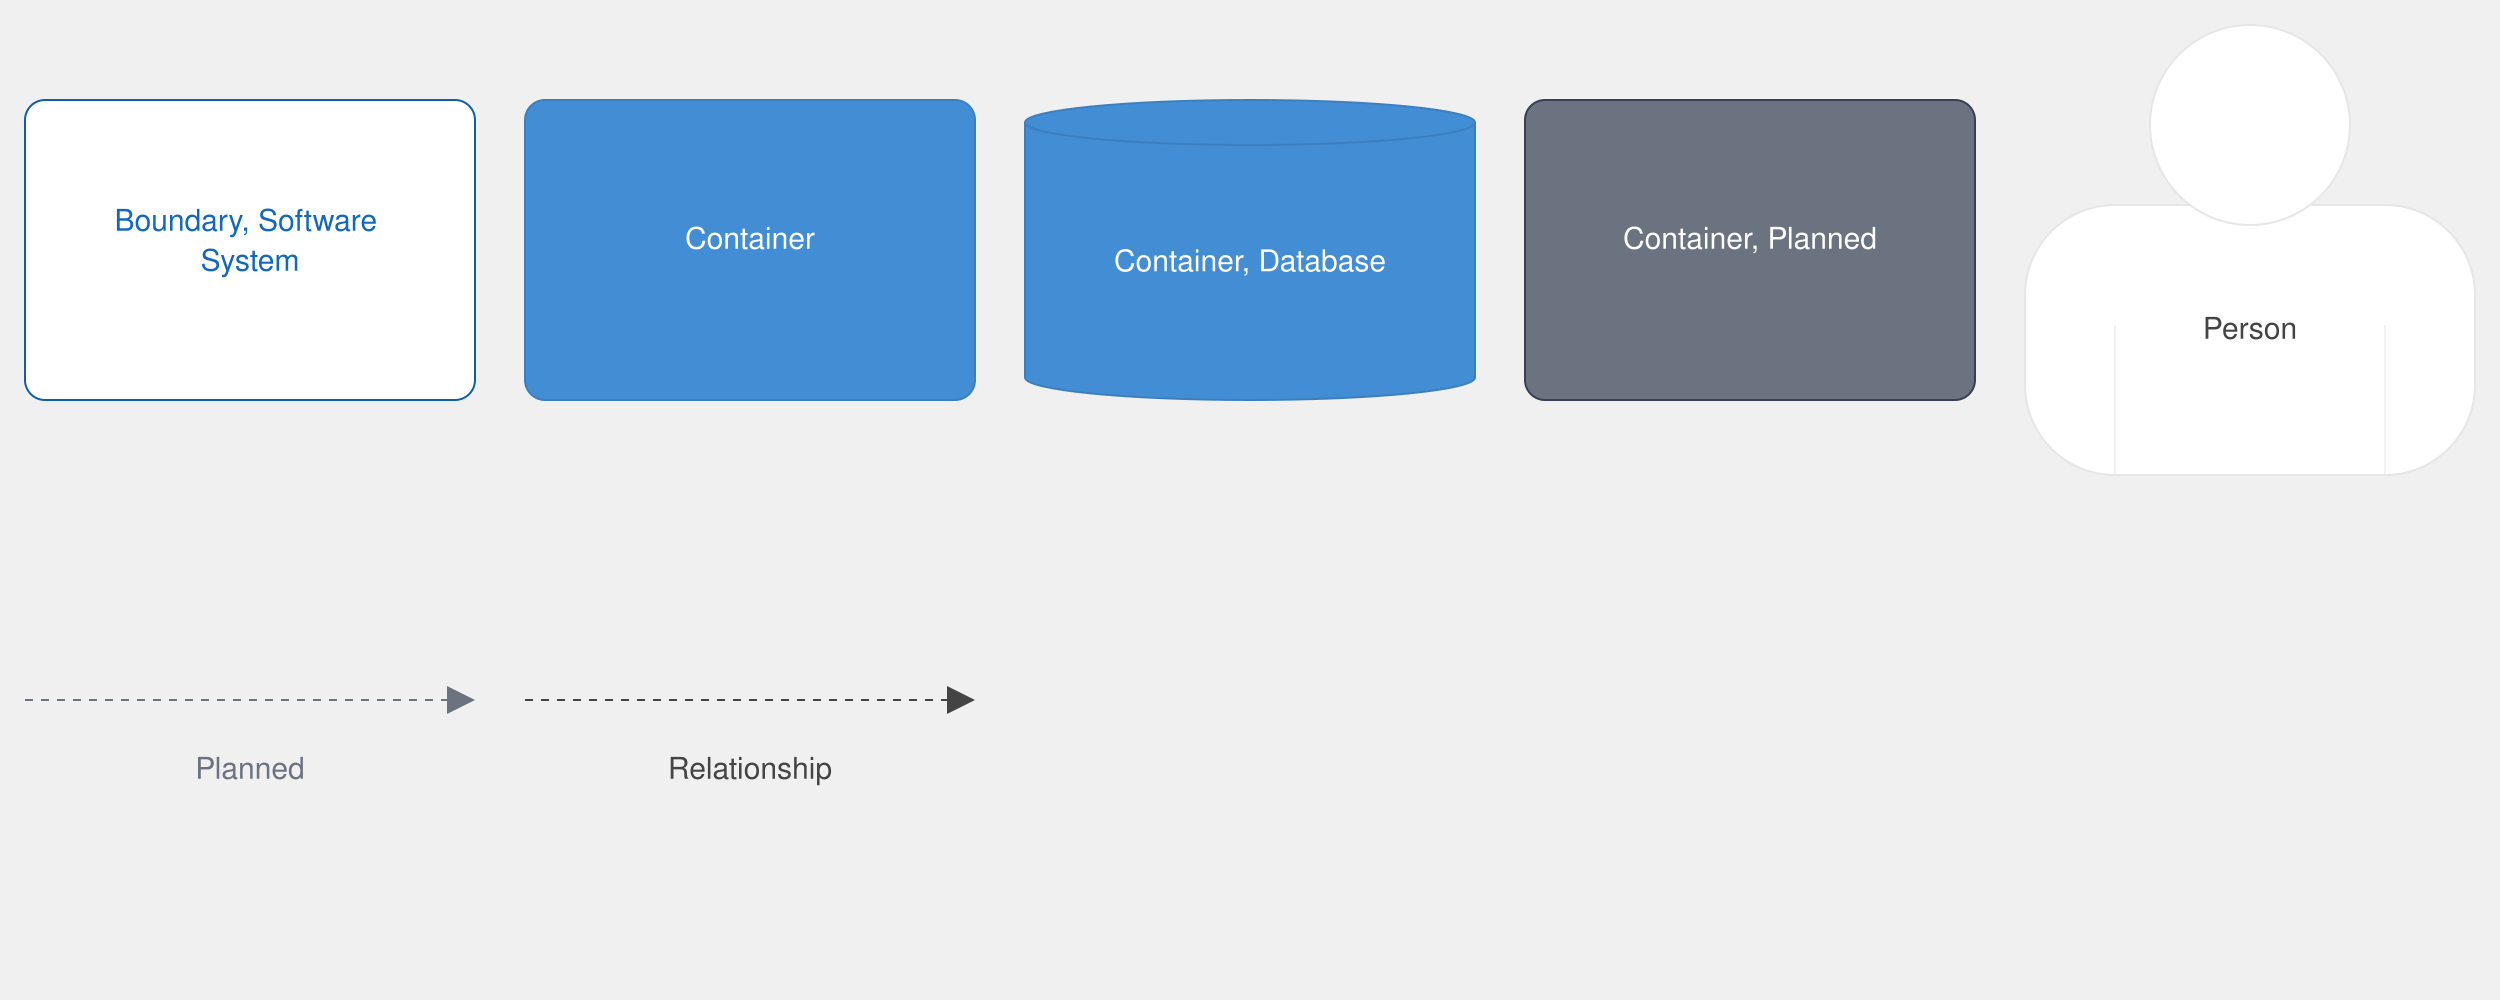
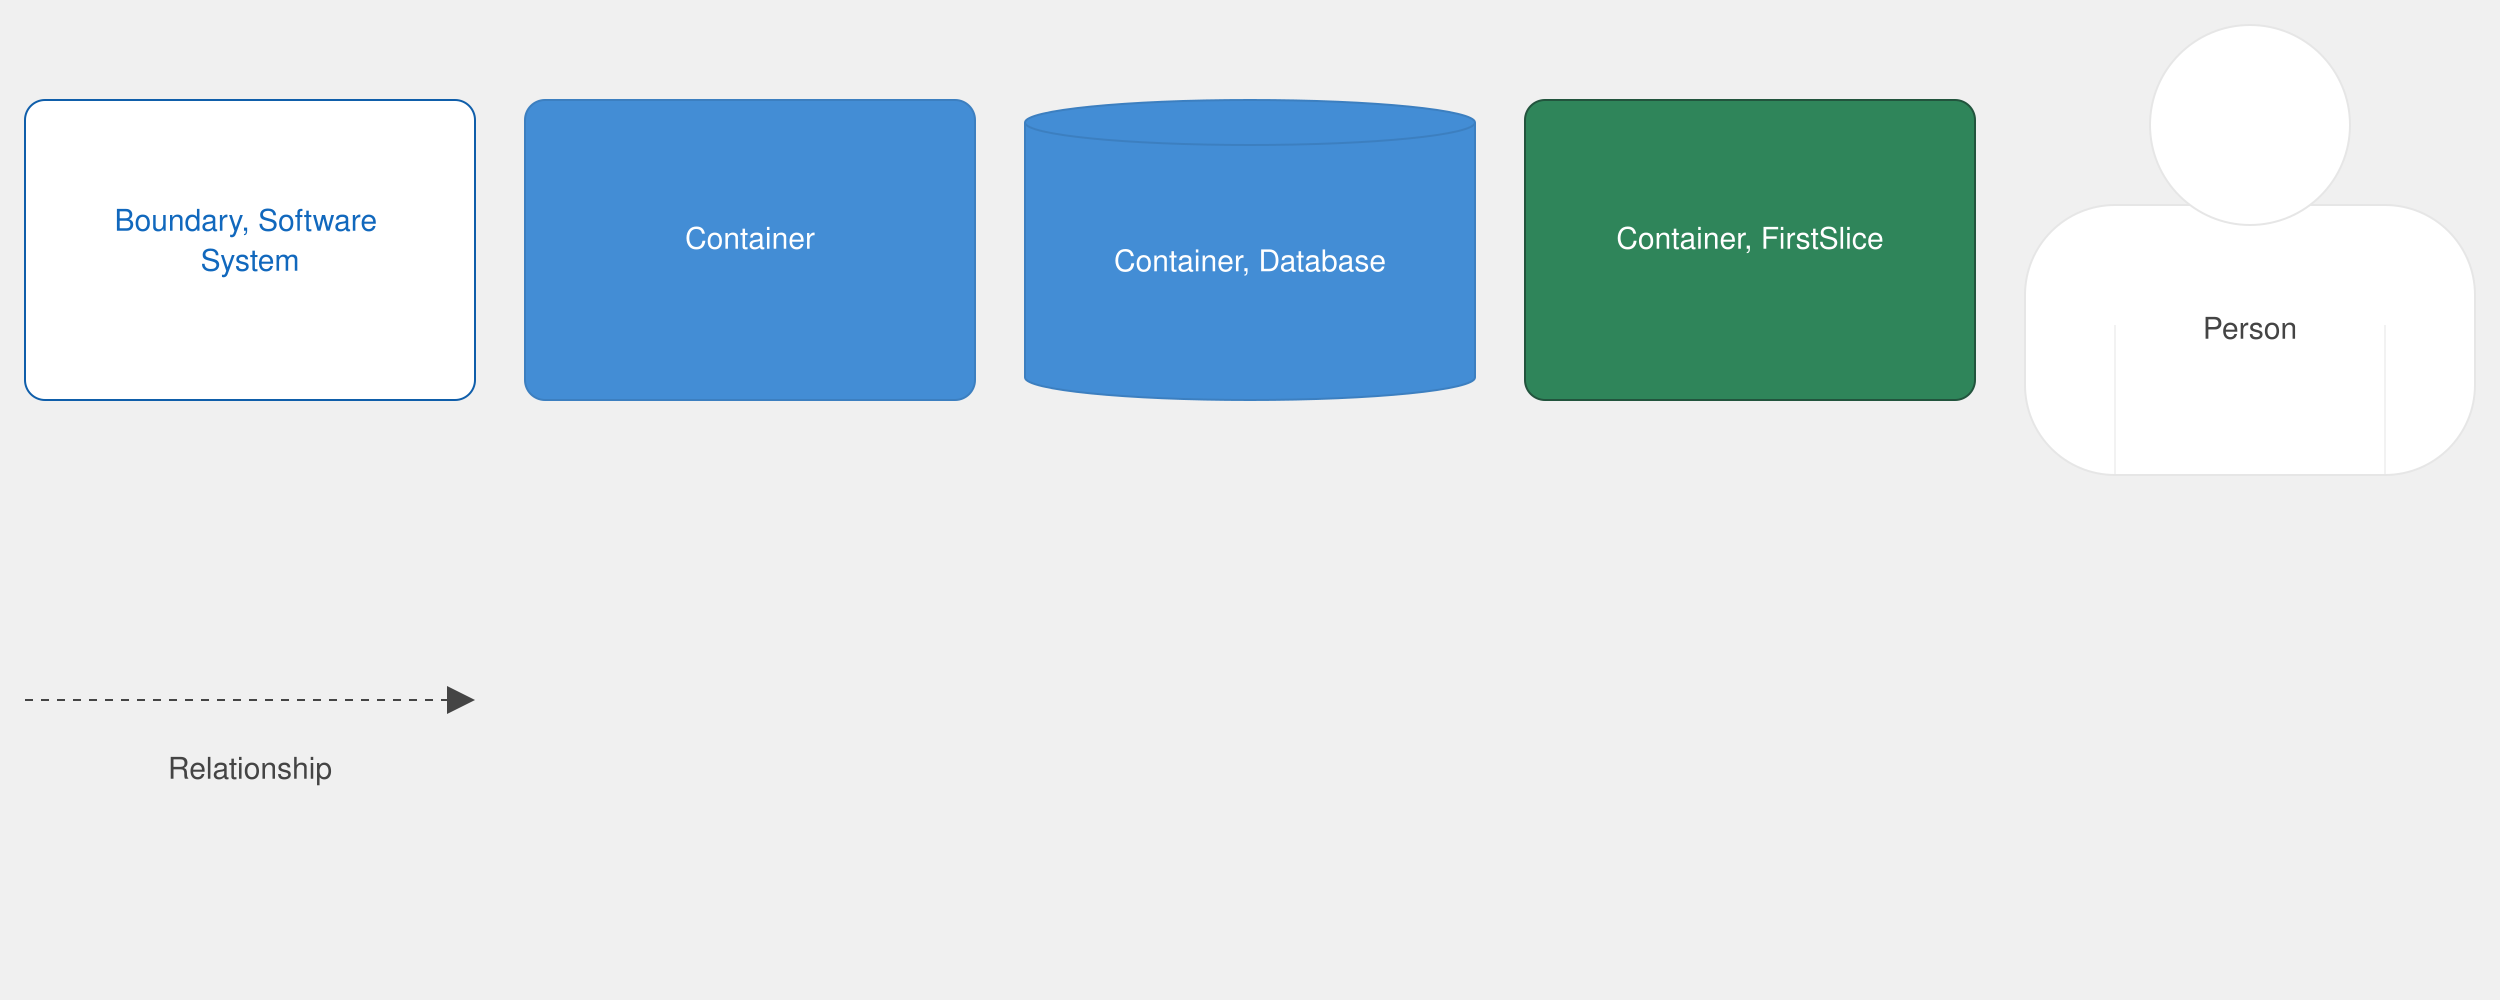
<svg xmlns="http://www.w3.org/2000/svg" version="1.1" viewBox="0 0 2500 1000" style="background: #ffffff">
  <g transform="translate(25,100)">
    <rect width="450" height="300" rx="20" ry="20" x="0" y="0" fill="#ffffff" stroke-width="2" stroke="#0f5eaa" stroke-dasharray="" />
    <text x="225" y="77" text-anchor="middle" dominant-baseline="hanging" fill="#1168bd" font-size="30px" font-family="Tahoma, Verdana, Helvetica, Arial">
      <tspan x="225" dy="40px">Boundary, Software</tspan>
      <tspan x="225" dy="40px">System</tspan>
    </text>
  </g>
  <g transform="translate(525,100)">
    <rect width="450" height="300" rx="20" ry="20" x="0" y="0" fill="#438dd5" stroke-width="2" stroke="#3c7fc0" stroke-dasharray="" />
    <text x="225" y="95" text-anchor="middle" dominant-baseline="hanging" fill="#ffffff" font-size="30px" font-family="Tahoma, Verdana, Helvetica, Arial">
      <tspan x="225" dy="40px">Container</tspan>
    </text>
  </g>
  <g transform="translate(1025,100)">
    <path id="keyElementCylinderPath" d="M 0,22.5 a 225,22.5 0,0,0 450 0 a 225,22.5 0,0,0 -450 0 l 0,255 a 225,22.5 0,0,0 450 0 l 0,-255" fill="#438dd5" stroke-width="2" stroke="#3c7fc0" stroke-dasharray="" />
    <text x="225" y="117.5" text-anchor="middle" dominant-baseline="hanging" fill="#ffffff" font-size="30px" font-family="Tahoma, Verdana, Helvetica, Arial">
      <tspan x="225" dy="40px">Container, Database</tspan>
    </text>
  </g>
  <g transform="translate(1525,100)">
-     <rect width="450" height="300" rx="20" ry="20" x="0" y="0" fill="#6b7280" stroke-width="2" stroke="#374151" stroke-dasharray="" />
+     <rect width="450" height="300" rx="20" ry="20" x="0" y="0" fill="#2f855a" stroke-width="2" stroke="#22543d" stroke-dasharray="" />
    <text x="225" y="95" text-anchor="middle" dominant-baseline="hanging" fill="#ffffff" font-size="30px" font-family="Tahoma, Verdana, Helvetica, Arial">
-       <tspan x="225" dy="40px">Container, Planned</tspan>
+       <tspan x="225" dy="40px">Container, FirstSlice</tspan>
    </text>
  </g>
  <g transform="translate(2025,25)">
    <rect x="0" y="180" width="450" height="270" rx="90" fill="#ffffff" stroke-width="2" stroke="#e6e6e6" stroke-dasharray="" />
    <circle cx="225" cy="100" r="100" fill="#ffffff" stroke-width="2" stroke="#e6e6e6" stroke-dasharray="" />
    <line x1="90" y1="300" x2="90" y2="450" stroke-width="1" stroke="#e6e6e6" stroke-dasharray="" />
    <line x1="360" y1="300" x2="360" y2="450" stroke-width="1" stroke="#e6e6e6" stroke-dasharray="" />
    <text x="225" y="260" text-anchor="middle" dominant-baseline="hanging" fill="#444444" font-size="30px" font-family="Tahoma, Verdana, Helvetica, Arial">
      <tspan x="225" dy="40px">Person</tspan>
    </text>
  </g>
  <g transform="translate(25,670)">
-     <path d="M422,0 L422,44 L450,30 L 422,16" style="fill:#6b7280" />
-     <path d="M0,30 L422,30" style="stroke:#6b7280; stroke-width: 2; fill: none; stroke-dasharray: 8 8;" />
-     <text x="225" y="55" text-anchor="middle" dominant-baseline="hanging" fill="#6b7280" font-size="30px" font-family="Tahoma, Verdana, Helvetica, Arial">
-       <tspan x="225" dy="40px">Planned</tspan>
-     </text>
-   </g>
-   <g transform="translate(525,670)">
    <path d="M422,0 L422,44 L450,30 L 422,16" style="fill:#444444" />
    <path d="M0,30 L422,30" style="stroke:#444444; stroke-width: 2; fill: none; stroke-dasharray: 8 8;" />
    <text x="225" y="55" text-anchor="middle" dominant-baseline="hanging" fill="#444444" font-size="30px" font-family="Tahoma, Verdana, Helvetica, Arial">
      <tspan x="225" dy="40px">Relationship</tspan>
    </text>
  </g>
</svg>
